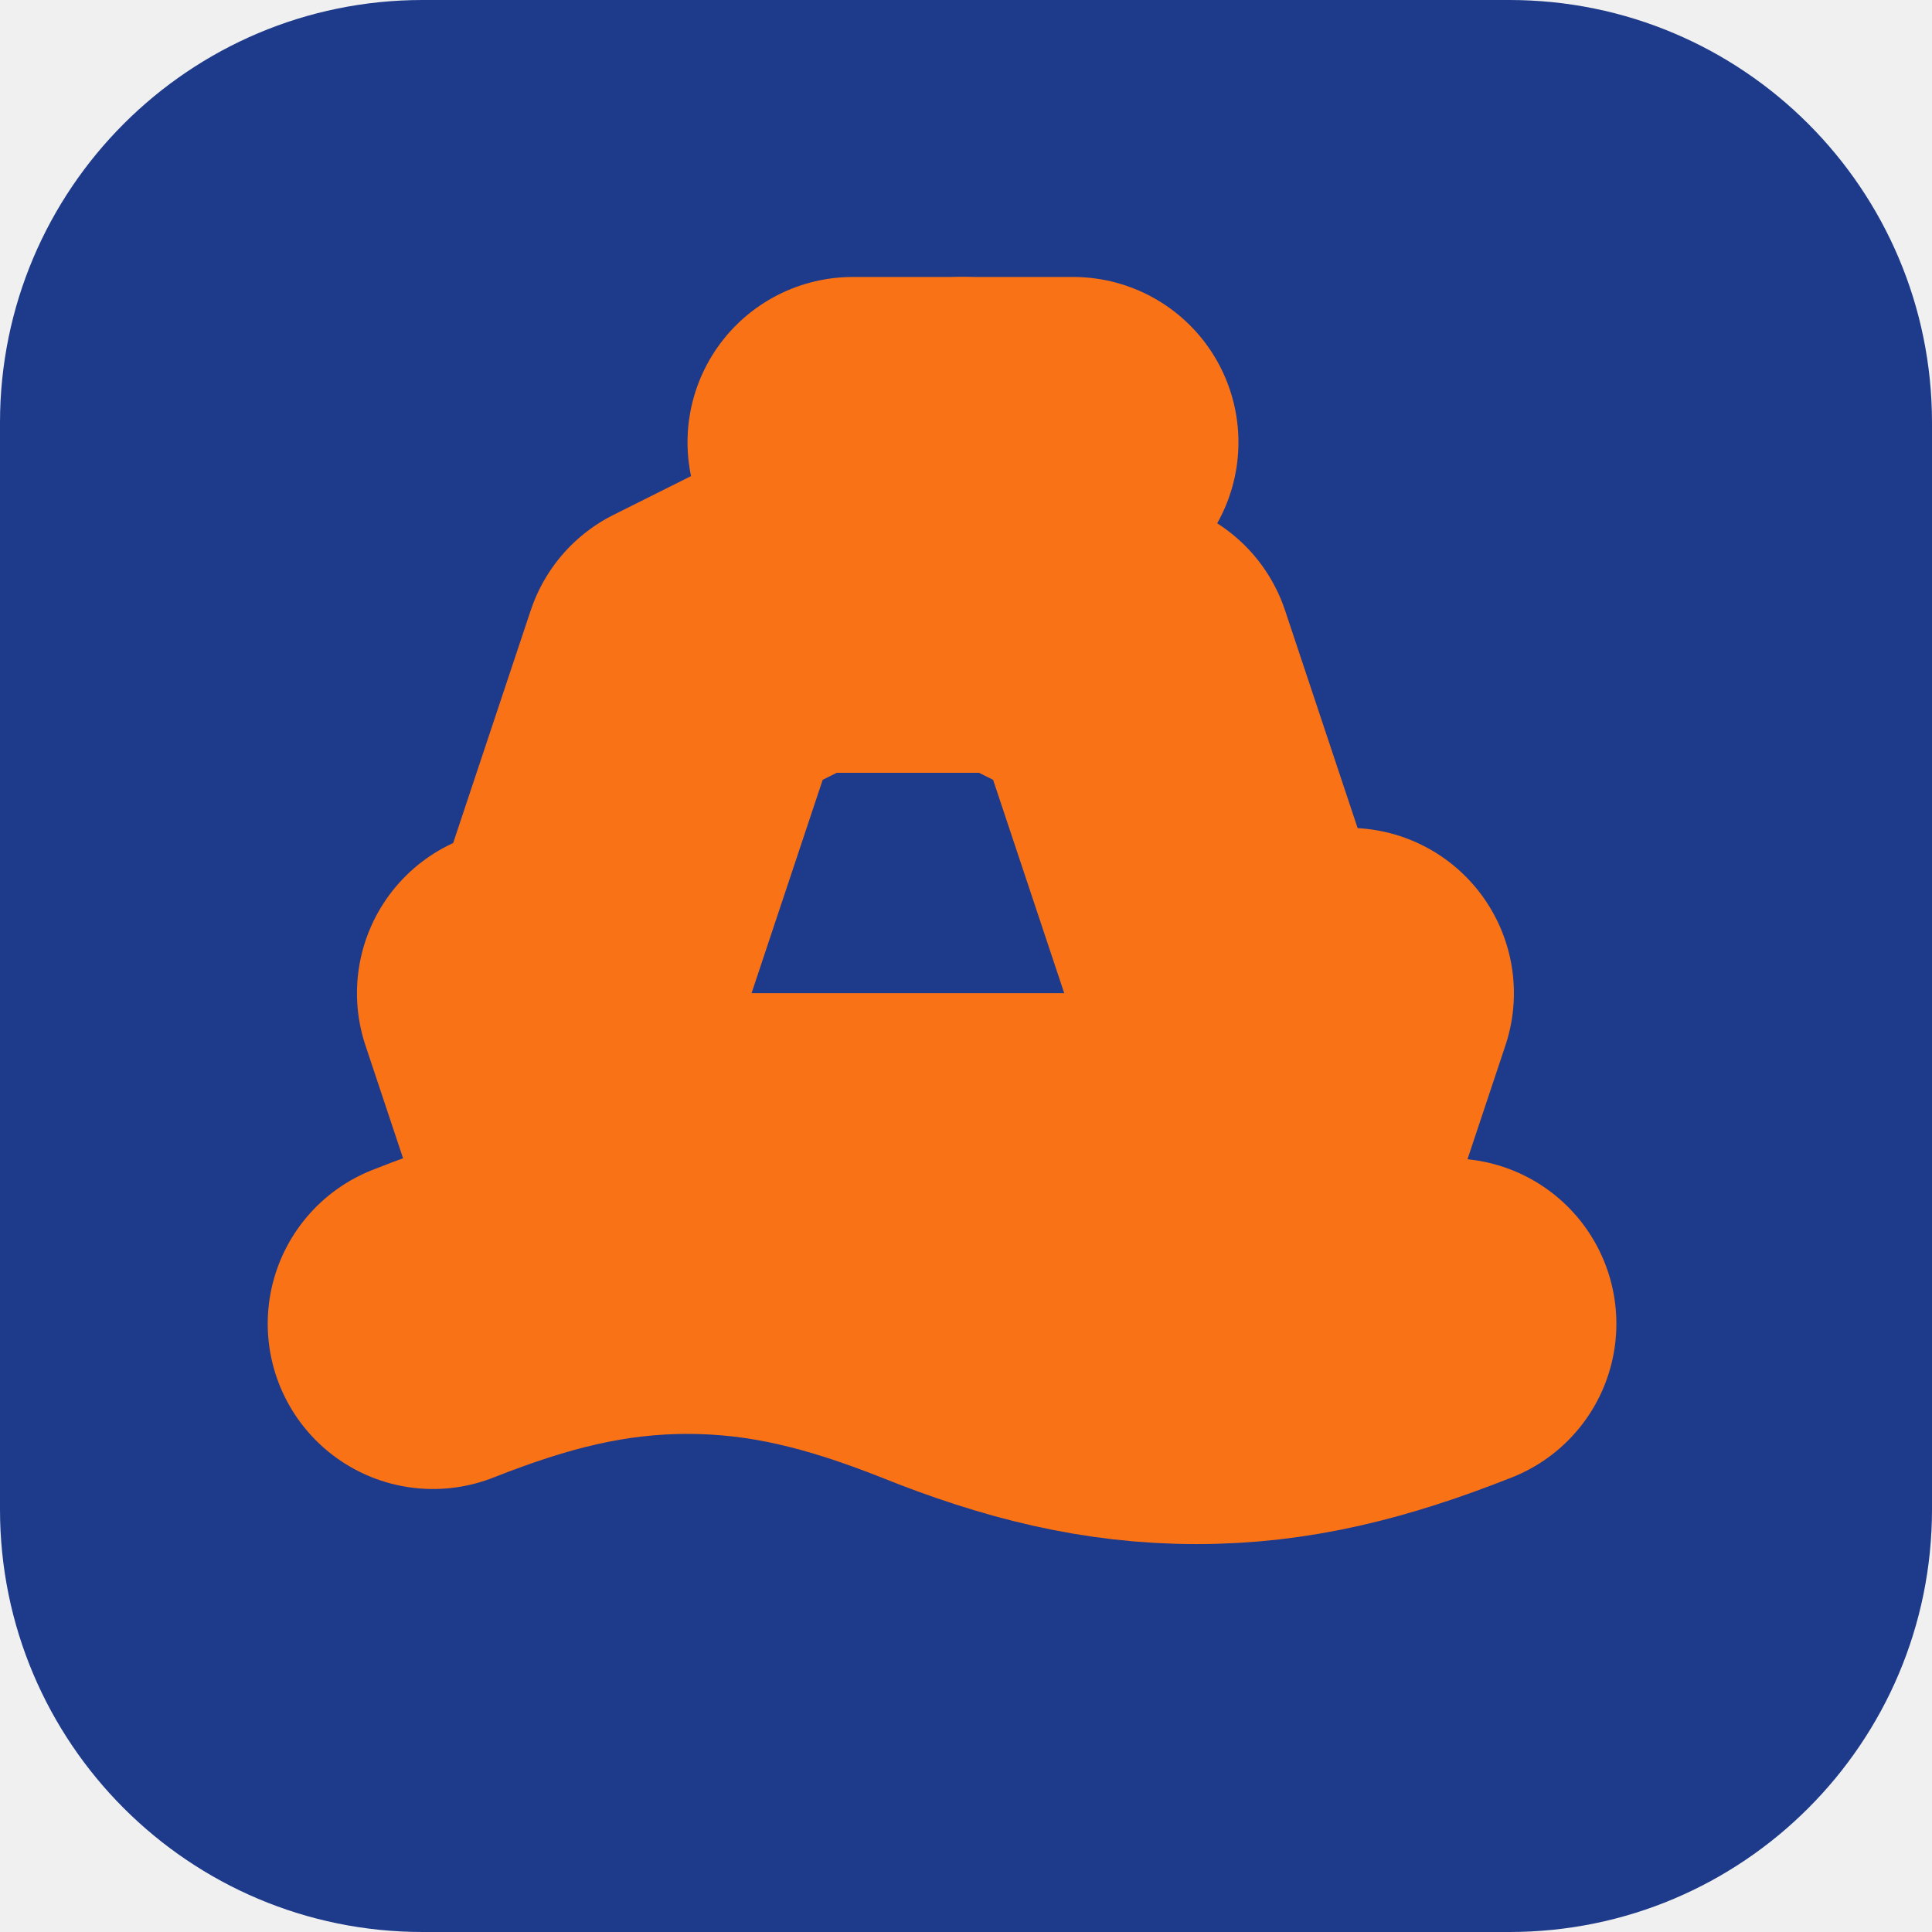
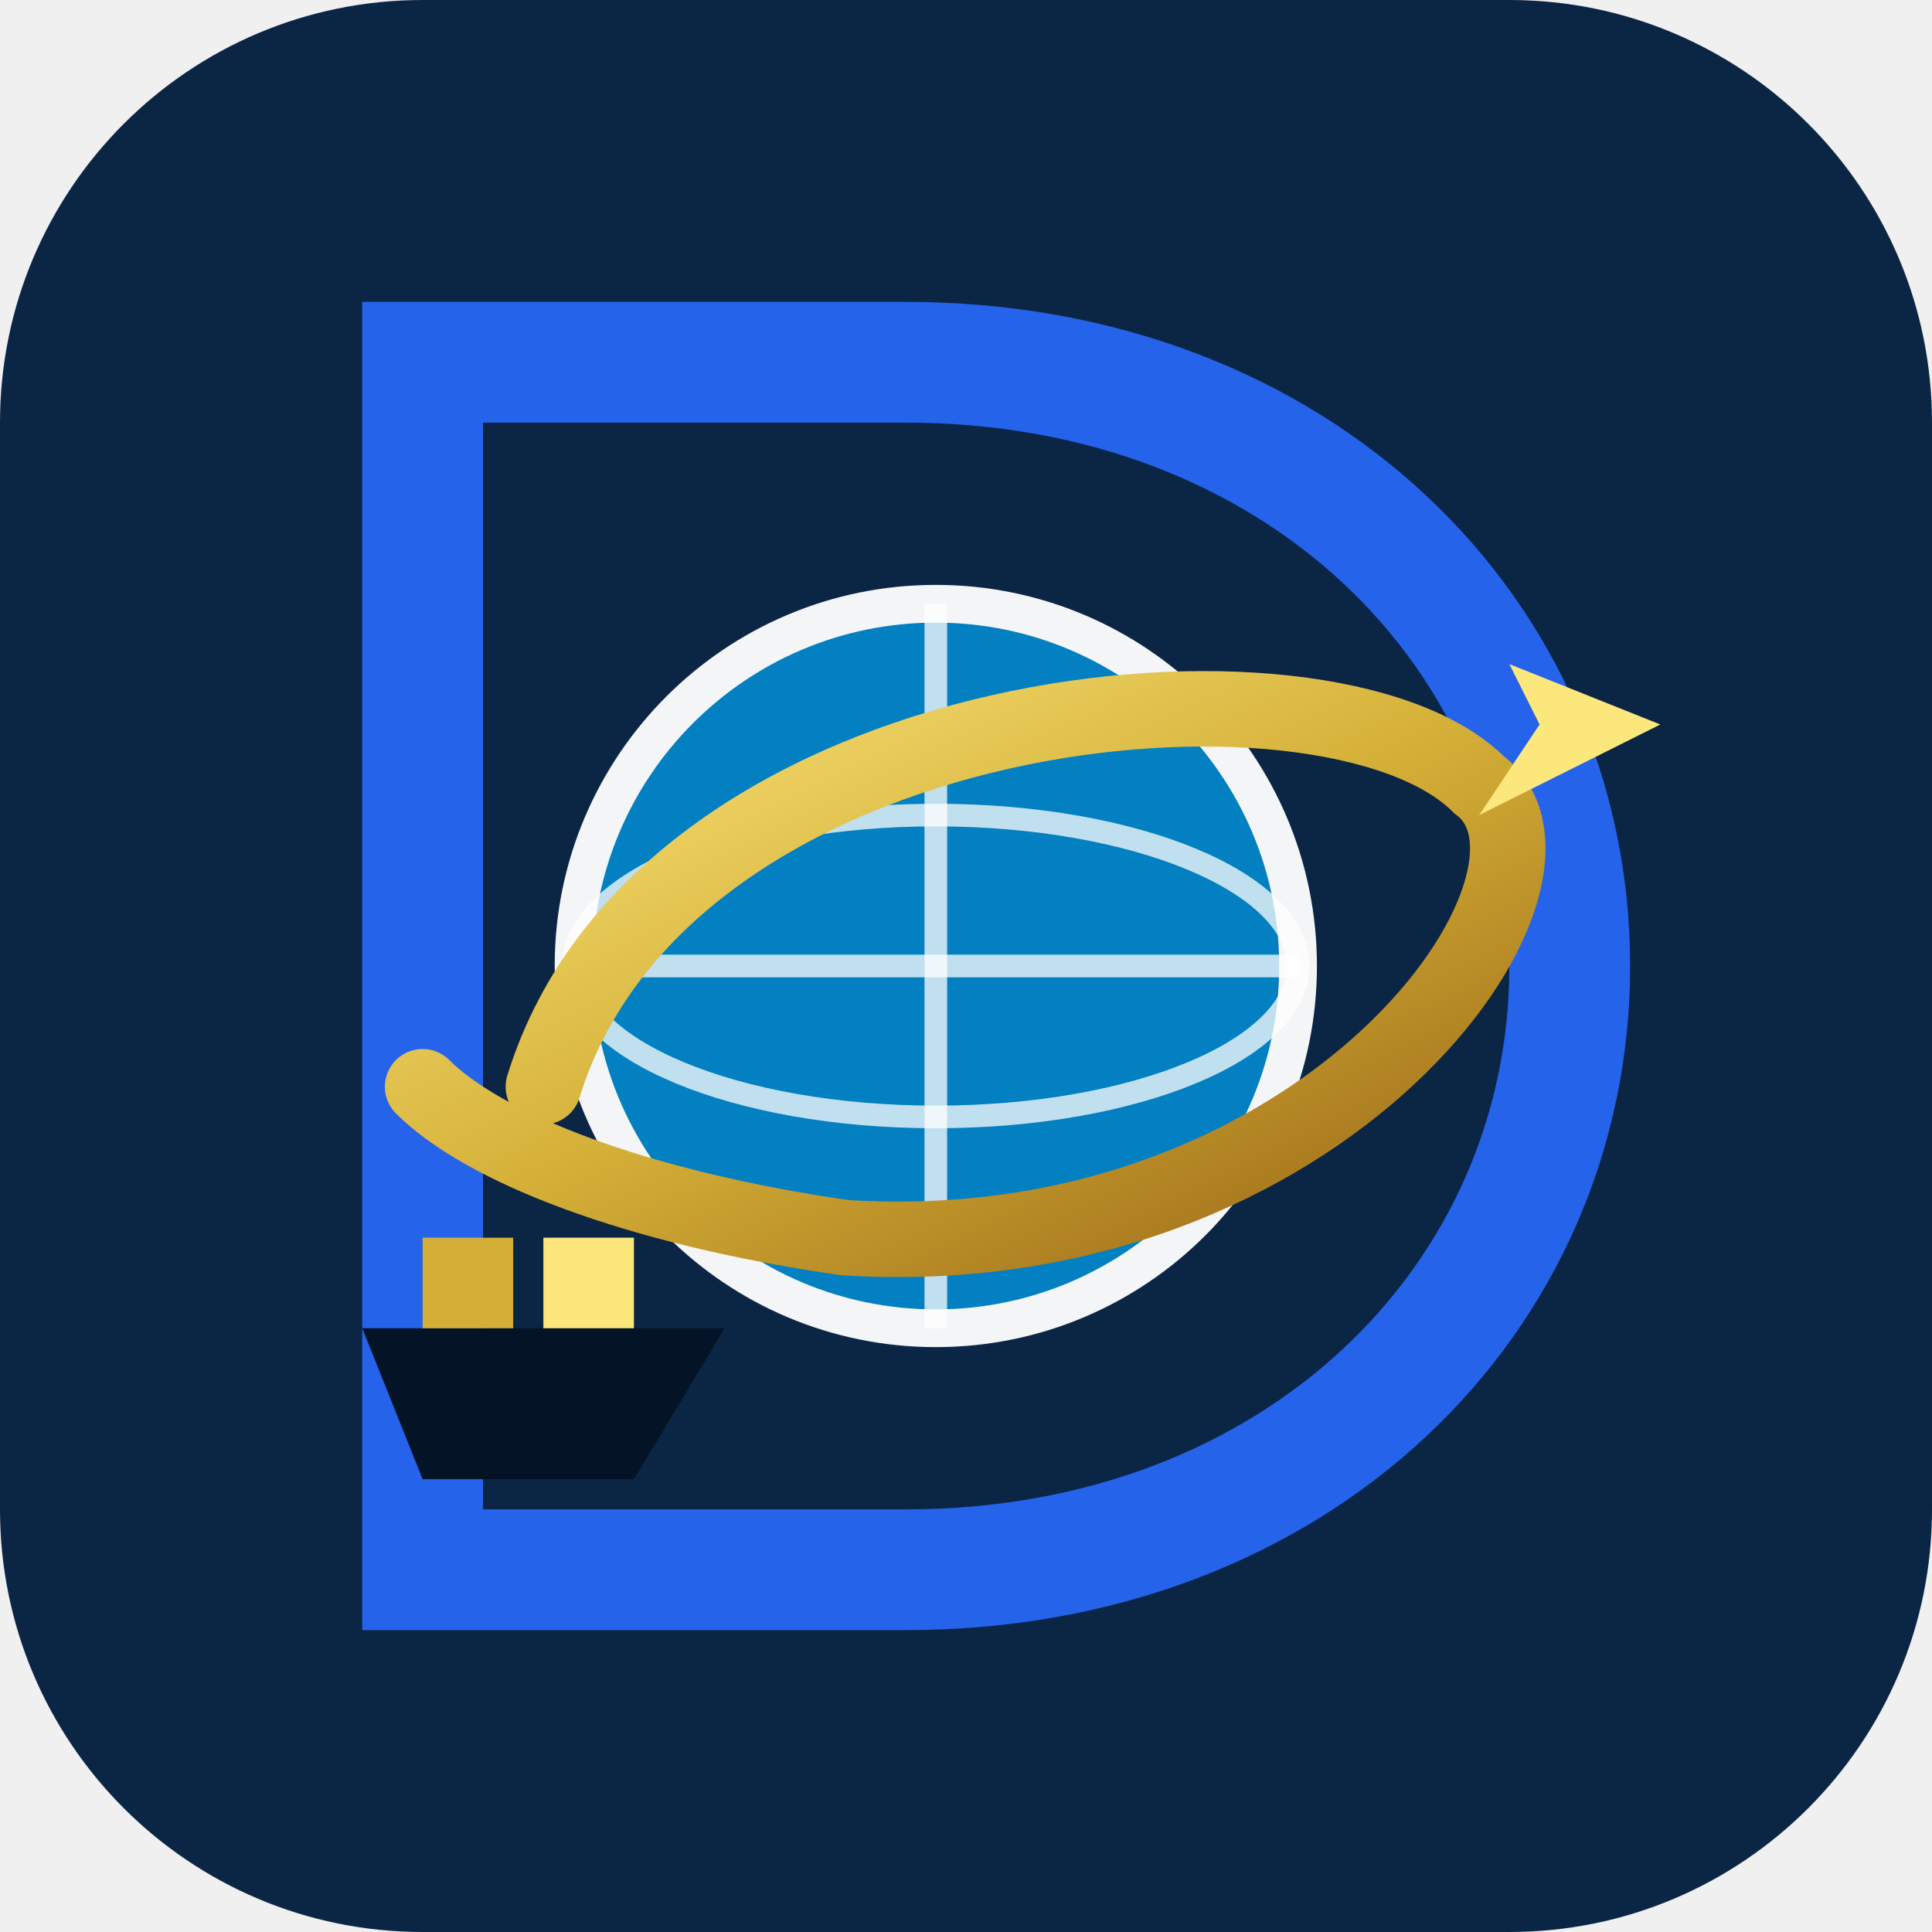
- <svg xmlns="http://www.w3.org/2000/svg" viewBox="0 0 128 128" role="img" aria-label="SwiftNav Logistics">
-   <rect width="128" height="128" rx="28" fill="#1e3a8a" />
-   <g fill="none" stroke="#f97316" stroke-width="6" stroke-linecap="round" stroke-linejoin="round" transform="translate(20 22) scale(3.65)">
-     <path d="M2.38 18c1.62-.64 3.03-1 4.62-1s3 .36 4.62 1c1.59.64 3.03 1 4.62 1s3-.36 4.62-1" />
-     <path d="m19 12-1 3H5l-1-3" />
-     <path d="M5 12 7 6l2-1h4l2 1 2 6" />
-     <path d="M12 2v2" />
-     <path d="M10 2h4" />
-   </g>
+ <svg xmlns="http://www.w3.org/2000/svg" viewBox="0 0 128 128" role="img" aria-label="Demars International">
+   <defs>
+     <linearGradient id="logoNavy" x1="0%" y1="0%" x2="100%" y2="100%">
+       <stop offset="0%" stop-color="#1e40af" />
+       <stop offset="50%" stop-color="#0B2545" />
+       <stop offset="100%" stop-color="#051326" />
+     </linearGradient>
+     <linearGradient id="logoGold" x1="0%" y1="0%" x2="100%" y2="100%">
+       <stop offset="0%" stop-color="#FCE77D" />
+       <stop offset="50%" stop-color="#D4AF37" />
+       <stop offset="100%" stop-color="#996515" />
+     </linearGradient>
+   </defs>
+   <rect width="128" height="128" rx="28" fill="#0B2545" />
+   <path d="M28 24 h32 c26 0 44 18 44 40 s-18 40 -44 40 h-32 z" fill="none" stroke="#2563eb" stroke-width="8" />
+   <circle cx="62" cy="64" r="24" fill="#0284c7" stroke="#ffffff" stroke-width="2.5" opacity="0.95" />
+   <ellipse cx="62" cy="64" rx="24" ry="10" fill="none" stroke="#ffffff" stroke-width="1.5" opacity="0.75" />
+   <line x1="38" y1="64" x2="86" y2="64" stroke="#ffffff" stroke-width="1.5" opacity="0.75" />
+   <line x1="62" y1="40" x2="62" y2="88" stroke="#ffffff" stroke-width="1.5" opacity="0.75" />
+   <path d="M36 72 C44 46, 88 42, 98 52 C106 58, 88 84, 56 82 C42 80, 32 76, 28 72" fill="none" stroke="url(#logoGold)" stroke-width="5" stroke-linecap="round" />
+   <polygon points="100,44 110,48 98,54 102,48" fill="#FCE77D" />
+   <path d="M24 88 L48 88 L42 98 L28 98 Z" fill="#051326" />
+   <rect x="28" y="82" width="6" height="6" fill="#D4AF37" />
+   <rect x="36" y="82" width="6" height="6" fill="#FCE77D" />
</svg>
